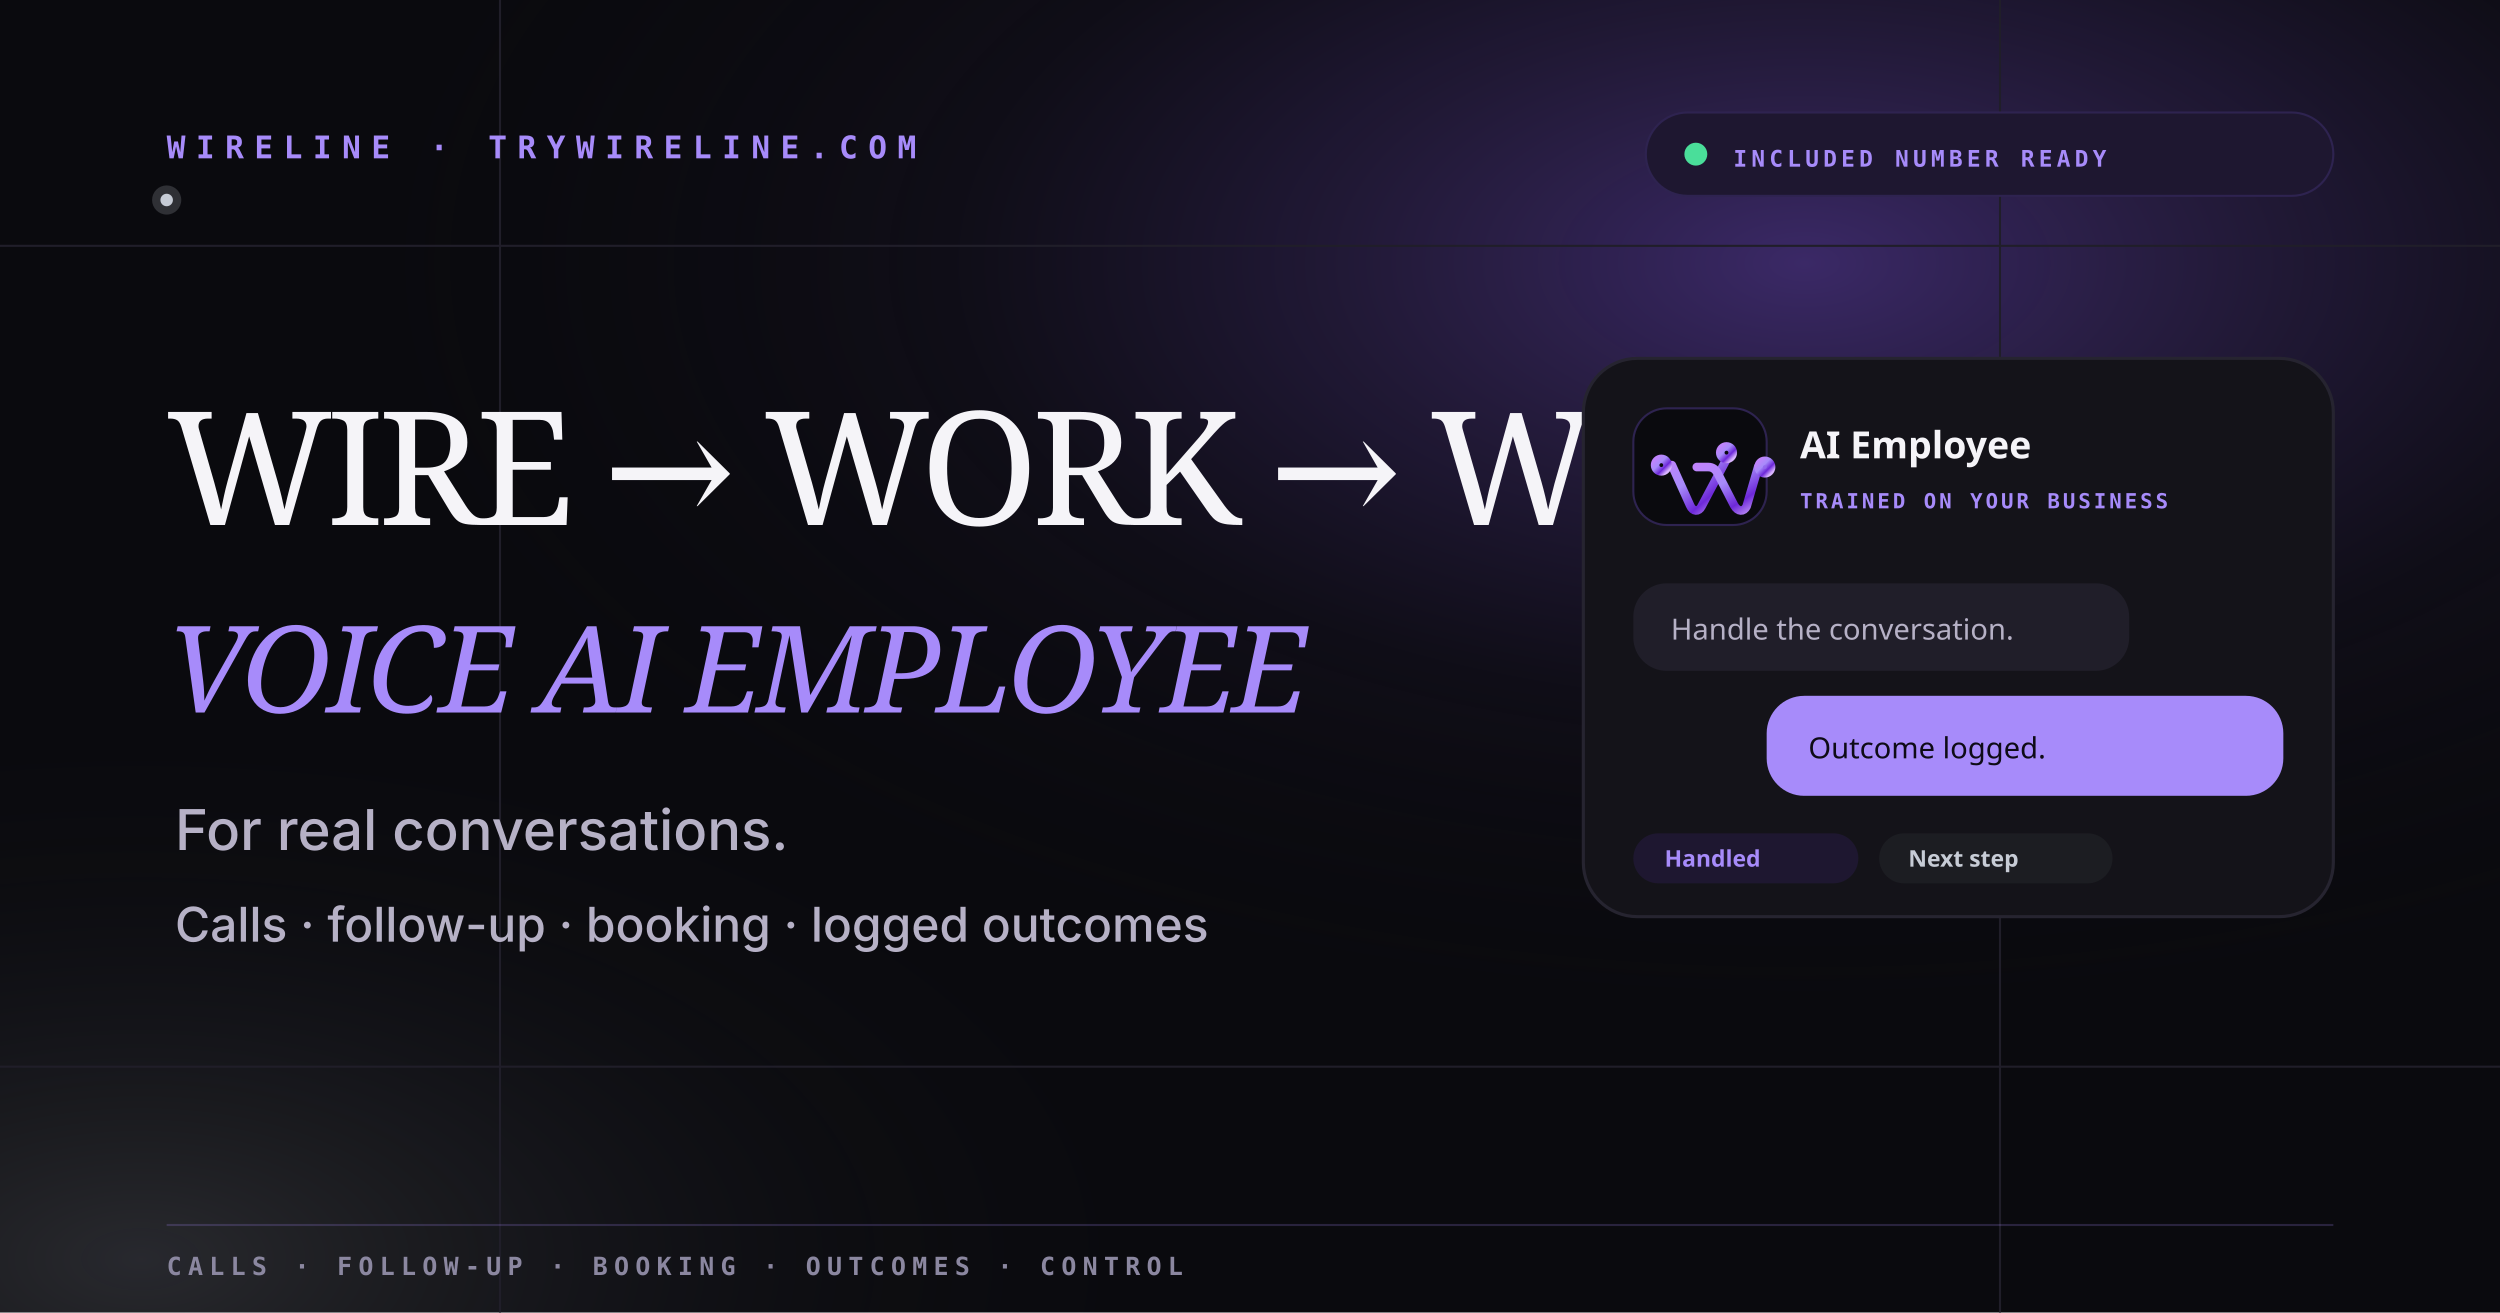
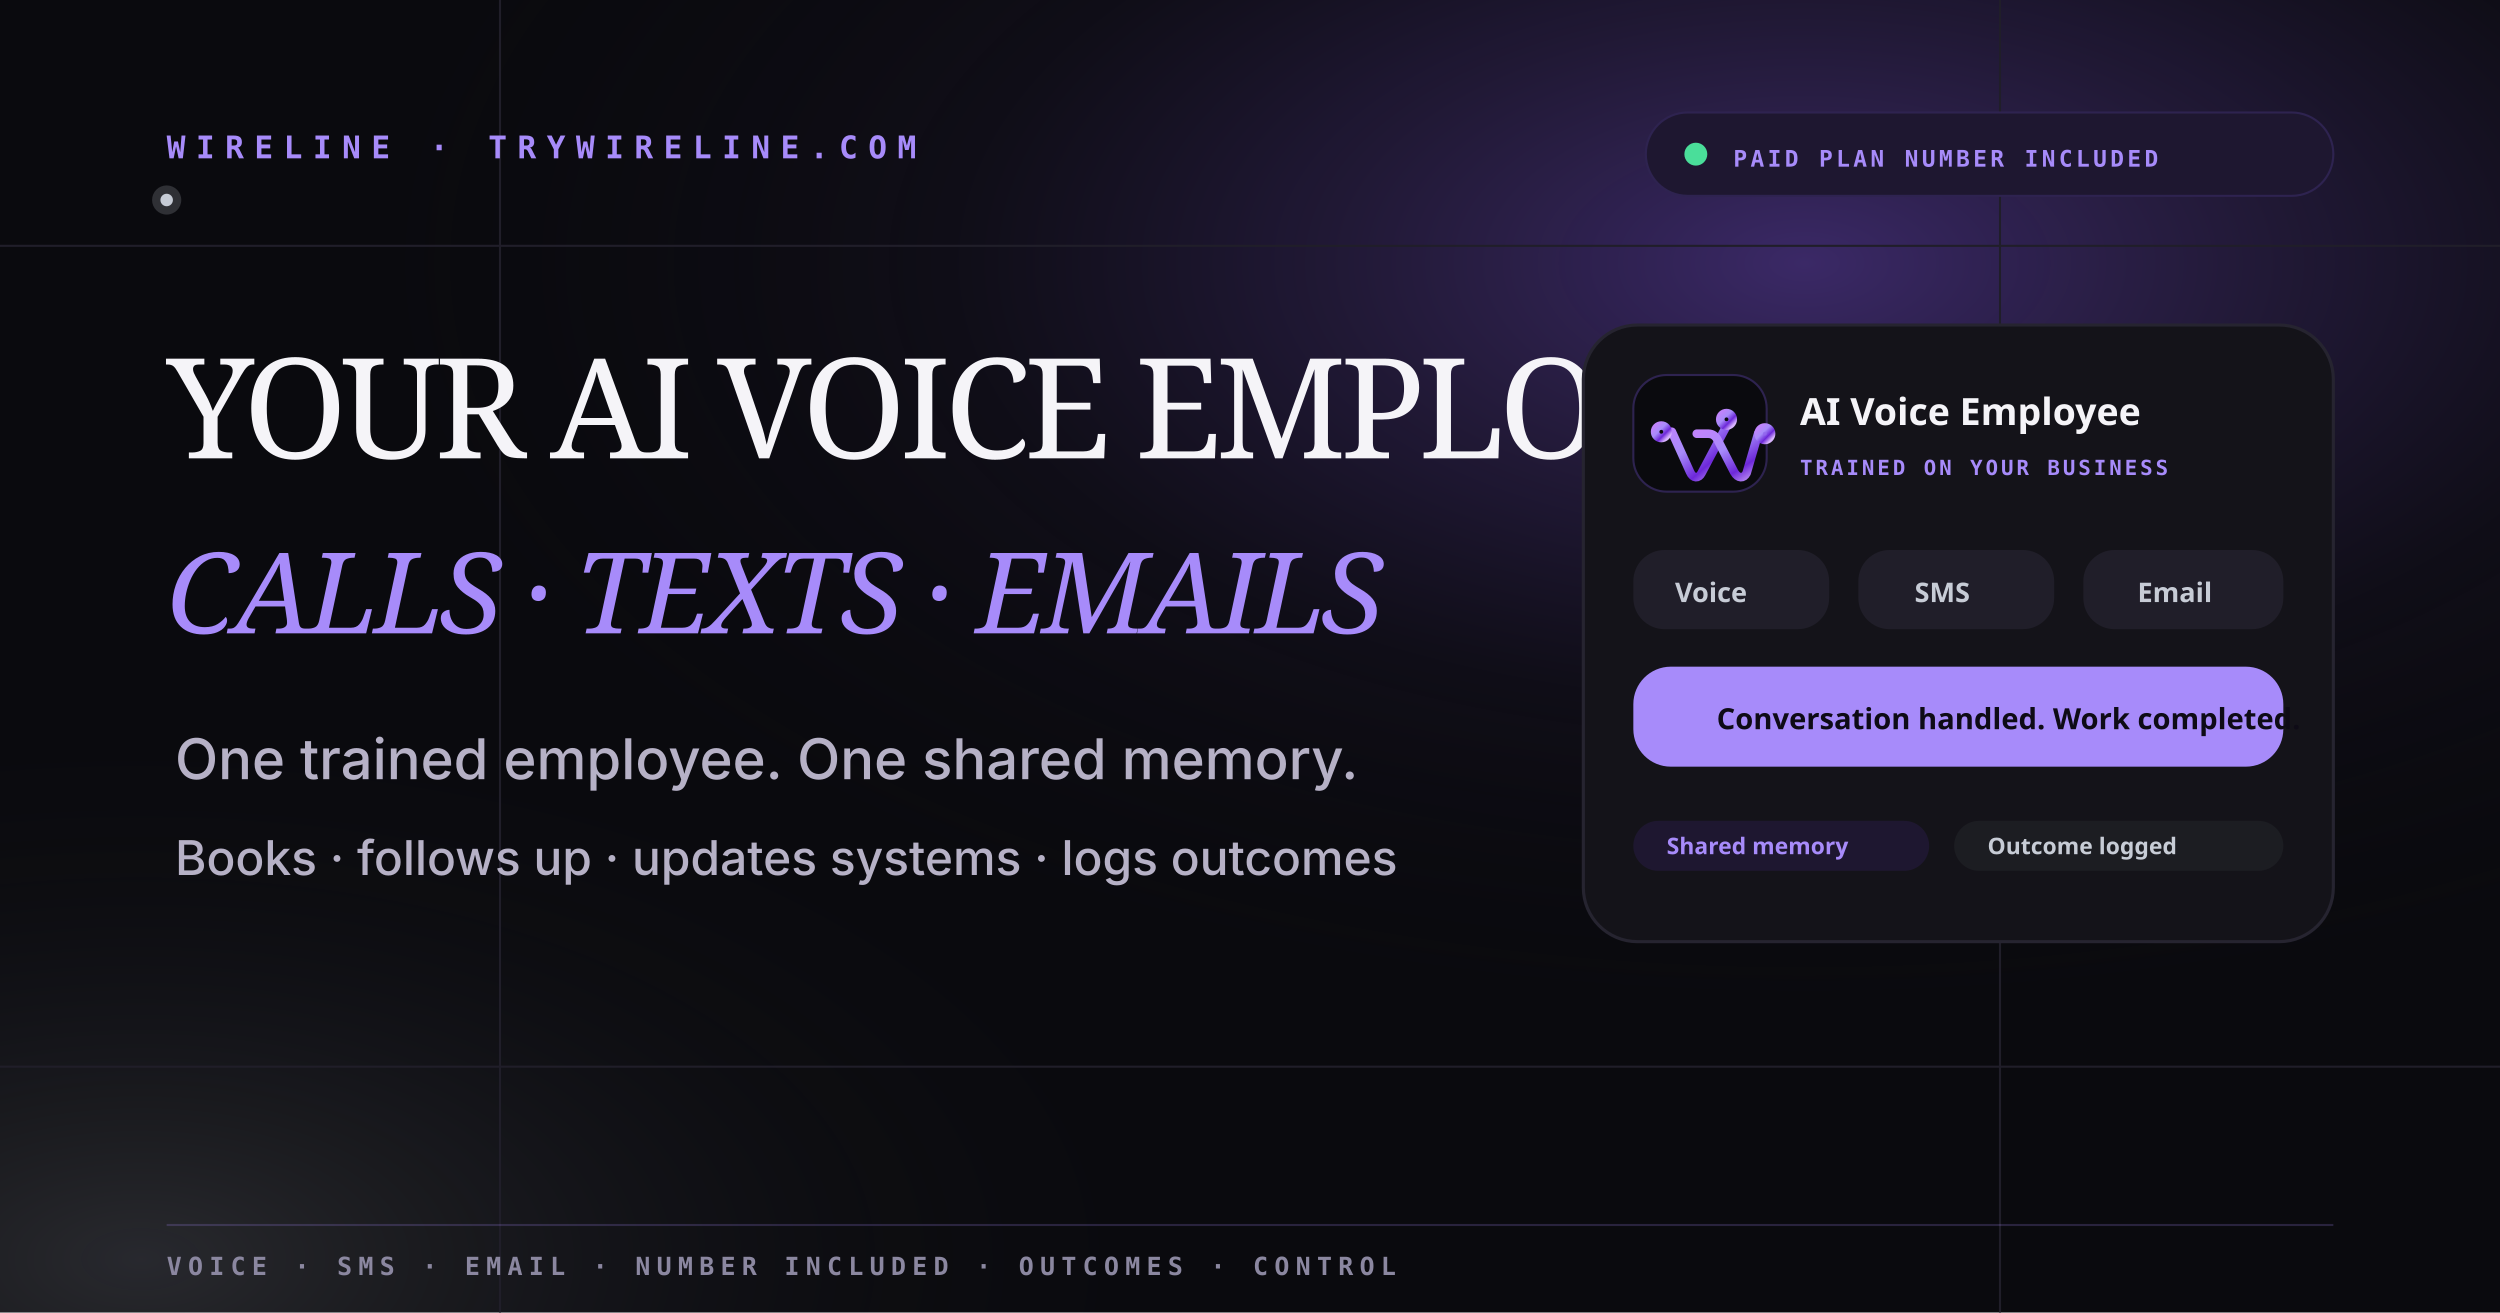
<svg xmlns="http://www.w3.org/2000/svg" viewBox="0 0 1200 630" width="1200" height="630">
  <defs>
    <linearGradient id="wireRule" x1="0" y1="0" x2="1" y2="0">
      <stop offset="0%" stop-color="#A78BFA" stop-opacity="0.95" />
      <stop offset="45%" stop-color="#C7CCD6" stop-opacity="0.6" />
      <stop offset="100%" stop-color="#C7CCD6" stop-opacity="0" />
    </linearGradient>
    <linearGradient id="markSignal" x1="0" y1="0" x2="1" y2="1">
      <stop offset="0%" stop-color="#C084FC" />
      <stop offset="38%" stop-color="#A78BFA" />
      <stop offset="72%" stop-color="#6D28D9" />
      <stop offset="100%" stop-color="#D8B4FE" />
    </linearGradient>
    <radialGradient id="softGlow" cx="72%" cy="20%" r="58%">
      <stop offset="0%" stop-color="#8B5CF6" stop-opacity="0.38" />
      <stop offset="58%" stop-color="#1E1730" stop-opacity="0.28" />
      <stop offset="100%" stop-color="#0A0A0E" stop-opacity="0" />
    </radialGradient>
    <radialGradient id="silverGlow" cx="6%" cy="96%" r="42%">
      <stop offset="0%" stop-color="#C7CCD6" stop-opacity="0.16" />
      <stop offset="100%" stop-color="#0A0A0E" stop-opacity="0" />
    </radialGradient>
  </defs>
  <rect width="1200" height="630" fill="#0A0A0E" />
  <rect width="1200" height="630" fill="url(#softGlow)" />
  <rect width="1200" height="630" fill="url(#silverGlow)" />
  <g stroke="#201E29" stroke-width="1">
    <line x1="0" y1="118" x2="1200" y2="118" />
    <line x1="0" y1="512" x2="1200" y2="512" />
    <line x1="240" y1="0" x2="240" y2="630" />
    <line x1="960" y1="0" x2="960" y2="630" />
  </g>
  <text x="80" y="76" font-family="Space Mono, ui-monospace, SFMono-Regular, Menlo, monospace" font-size="15" font-weight="700" letter-spacing="5" fill="#A78BFA">
    WIRELINE · TRYWIRELINE.COM
  </text>
  <line x1="80" y1="96" x2="430" y2="96" stroke="url(#wireRule)" stroke-width="1.25" />
  <circle cx="80" cy="96" r="3" fill="#C7CCD6" />
  <circle cx="80" cy="96" r="7" fill="#C7CCD6" fill-opacity="0.2" />
  <g transform="translate(790, 54)">
    <rect width="330" height="40" rx="20" ry="20" fill="#1E1730" stroke="#2E2350" stroke-width="1" />
    <circle cx="24" cy="20" r="5.5" fill="#4ADE9A" />
-     <text x="42" y="26" font-family="Space Mono, ui-monospace, monospace" font-size="11" font-weight="700" letter-spacing="2" fill="#A78BFA">
-       INCLUDED NUMBER READY
+     <text x="42" y="26" font-family="Space Mono, ui-monospace, monospace" font-size="11" font-weight="700" letter-spacing="1.6" fill="#A78BFA">
+       PAID PLAN NUMBER INCLUDED
    </text>
  </g>
-   <text x="80" y="252" font-family="Instrument Serif, Georgia, ui-serif, serif" font-size="76" font-weight="400" letter-spacing="-3" fill="#F5F4F8">
-     WIRE → WORK → WIN
+   <text x="80" y="220" font-family="Instrument Serif, Georgia, ui-serif, serif" font-size="67" font-weight="400" letter-spacing="-3" fill="#F5F4F8">
+     YOUR AI VOICE EMPLOYEE
  </text>
-   <text x="80" y="342" font-family="Instrument Serif, Georgia, ui-serif, serif" font-size="58" font-style="italic" font-weight="400" letter-spacing="-2" fill="#A78BFA">
-     VOICE AI EMPLOYEE
+   <text x="80" y="304" font-family="Instrument Serif, Georgia, ui-serif, serif" font-size="54" font-style="italic" font-weight="400" letter-spacing="-2" fill="#A78BFA">
+     CALLS · TEXTS · EMAILS
  </text>
-   <text x="84" y="408" font-family="DM Sans, system-ui, -apple-system, Segoe UI, sans-serif" font-size="27" font-weight="500" fill="#B6B1C6">
-     For real conversations.
+   <text x="84" y="374" font-family="DM Sans, system-ui, -apple-system, Segoe UI, sans-serif" font-size="27" font-weight="500" fill="#B6B1C6">
+     One trained employee. One shared memory.
  </text>
-   <text x="84" y="452" font-family="DM Sans, system-ui, -apple-system, Segoe UI, sans-serif" font-size="23" font-weight="500" fill="#B6B1C6">
-     Calls · follow-up · booking · logged outcomes
+   <text x="84" y="420" font-family="DM Sans, system-ui, -apple-system, Segoe UI, sans-serif" font-size="23" font-weight="500" fill="#B6B1C6">
+     Books · follows up · updates systems · logs outcomes
  </text>
-   <g transform="translate(760, 172)">
-     <rect width="360" height="268" rx="26" ry="26" fill="#141319" stroke="#262430" stroke-width="1.5" />
+   <g transform="translate(760, 156)">
+     <rect width="360" height="296" rx="26" ry="26" fill="#141319" stroke="#262430" stroke-width="1.5" />
    <rect x="24" y="24" width="64" height="56" rx="16" fill="#0A0A0E" stroke="#2E2350" stroke-width="1" />
    <g transform="translate(31 37) scale(0.46)" fill="none" stroke="url(#markSignal)" stroke-width="9" stroke-linecap="round" stroke-linejoin="round">
      <path d="M21 31H25L44 73C47 80 53 80 56 74L82 25" />
      <path d="M51 33H63C68 33 71 36 73 40L90 73C94 80 100 80 103 74L115 33H122" />
      <circle cx="14" cy="31" r="6.5" />
      <circle cx="82" cy="18" r="6.5" />
      <circle cx="122" cy="33" r="6.5" />
    </g>
    <text x="104" y="48" font-family="DM Sans, system-ui, sans-serif" font-size="18" font-weight="700" fill="#F5F4F8">
-       AI Employee
+       AI Voice Employee
    </text>
    <text x="104" y="72" font-family="Space Mono, ui-monospace, monospace" font-size="10" font-weight="700" letter-spacing="1.4" fill="#A78BFA">
      TRAINED ON YOUR BUSINESS
    </text>
-     <rect x="24" y="108" width="238" height="42" rx="16" fill="#201E29" />
-     <text x="42" y="135" font-family="DM Sans, system-ui, sans-serif" font-size="14" fill="#B6B1C6">
-       Handle the conversation.
+     <rect x="24" y="108" width="94" height="38" rx="15" fill="#201E29" />
+     <text x="44" y="133" font-family="DM Sans, system-ui, sans-serif" font-size="13" font-weight="700" fill="#C7CCD6">Voice</text>
+     <rect x="132" y="108" width="94" height="38" rx="15" fill="#201E29" />
+     <text x="159" y="133" font-family="DM Sans, system-ui, sans-serif" font-size="13" font-weight="700" fill="#C7CCD6">SMS</text>
+     <rect x="240" y="108" width="96" height="38" rx="15" fill="#201E29" />
+     <text x="266" y="133" font-family="DM Sans, system-ui, sans-serif" font-size="13" font-weight="700" fill="#C7CCD6">Email</text>
+     <rect x="24" y="164" width="312" height="48" rx="18" fill="#A78BFA" />
+     <text x="64" y="194" font-family="DM Sans, system-ui, sans-serif" font-size="14" font-weight="700" fill="#0E0B16">
+       Conversation handled. Work completed.
    </text>
-     <rect x="88" y="162" width="248" height="48" rx="18" fill="#A78BFA" />
-     <text x="108" y="192" font-family="DM Sans, system-ui, sans-serif" font-size="14" fill="#0E0B16">
-       Outcome logged.
-     </text>
-     <g transform="translate(24, 228)">
-       <rect width="108" height="24" rx="12" fill="#1E1730" />
-       <text x="15" y="16" font-family="DM Sans, system-ui, sans-serif" font-size="11" font-weight="700" fill="#A78BFA">Handled</text>
-       <rect x="118" width="112" height="24" rx="12" fill="#1C1D22" />
-       <text x="132" y="16" font-family="DM Sans, system-ui, sans-serif" font-size="11" font-weight="700" fill="#C7CCD6">Next step</text>
+     <g transform="translate(24, 238)">
+       <rect width="142" height="24" rx="12" fill="#1E1730" />
+       <text x="16" y="16" font-family="DM Sans, system-ui, sans-serif" font-size="11" font-weight="700" fill="#A78BFA">Shared memory</text>
+       <rect x="154" width="158" height="24" rx="12" fill="#1C1D22" />
+       <text x="170" y="16" font-family="DM Sans, system-ui, sans-serif" font-size="11" font-weight="700" fill="#C7CCD6">Outcome logged</text>
    </g>
  </g>
  <line x1="80" y1="588" x2="1120" y2="588" stroke="#A78BFA" stroke-opacity="0.2" stroke-width="1" />
  <text x="80" y="612" font-family="Space Mono, ui-monospace, monospace" font-size="12" font-weight="700" letter-spacing="3" fill="#8B87A0">
-     CALLS · FOLLOW-UP · BOOKING · OUTCOMES · CONTROL
+     VOICE · SMS · EMAIL · NUMBER INCLUDED · OUTCOMES · CONTROL
  </text>
</svg>
